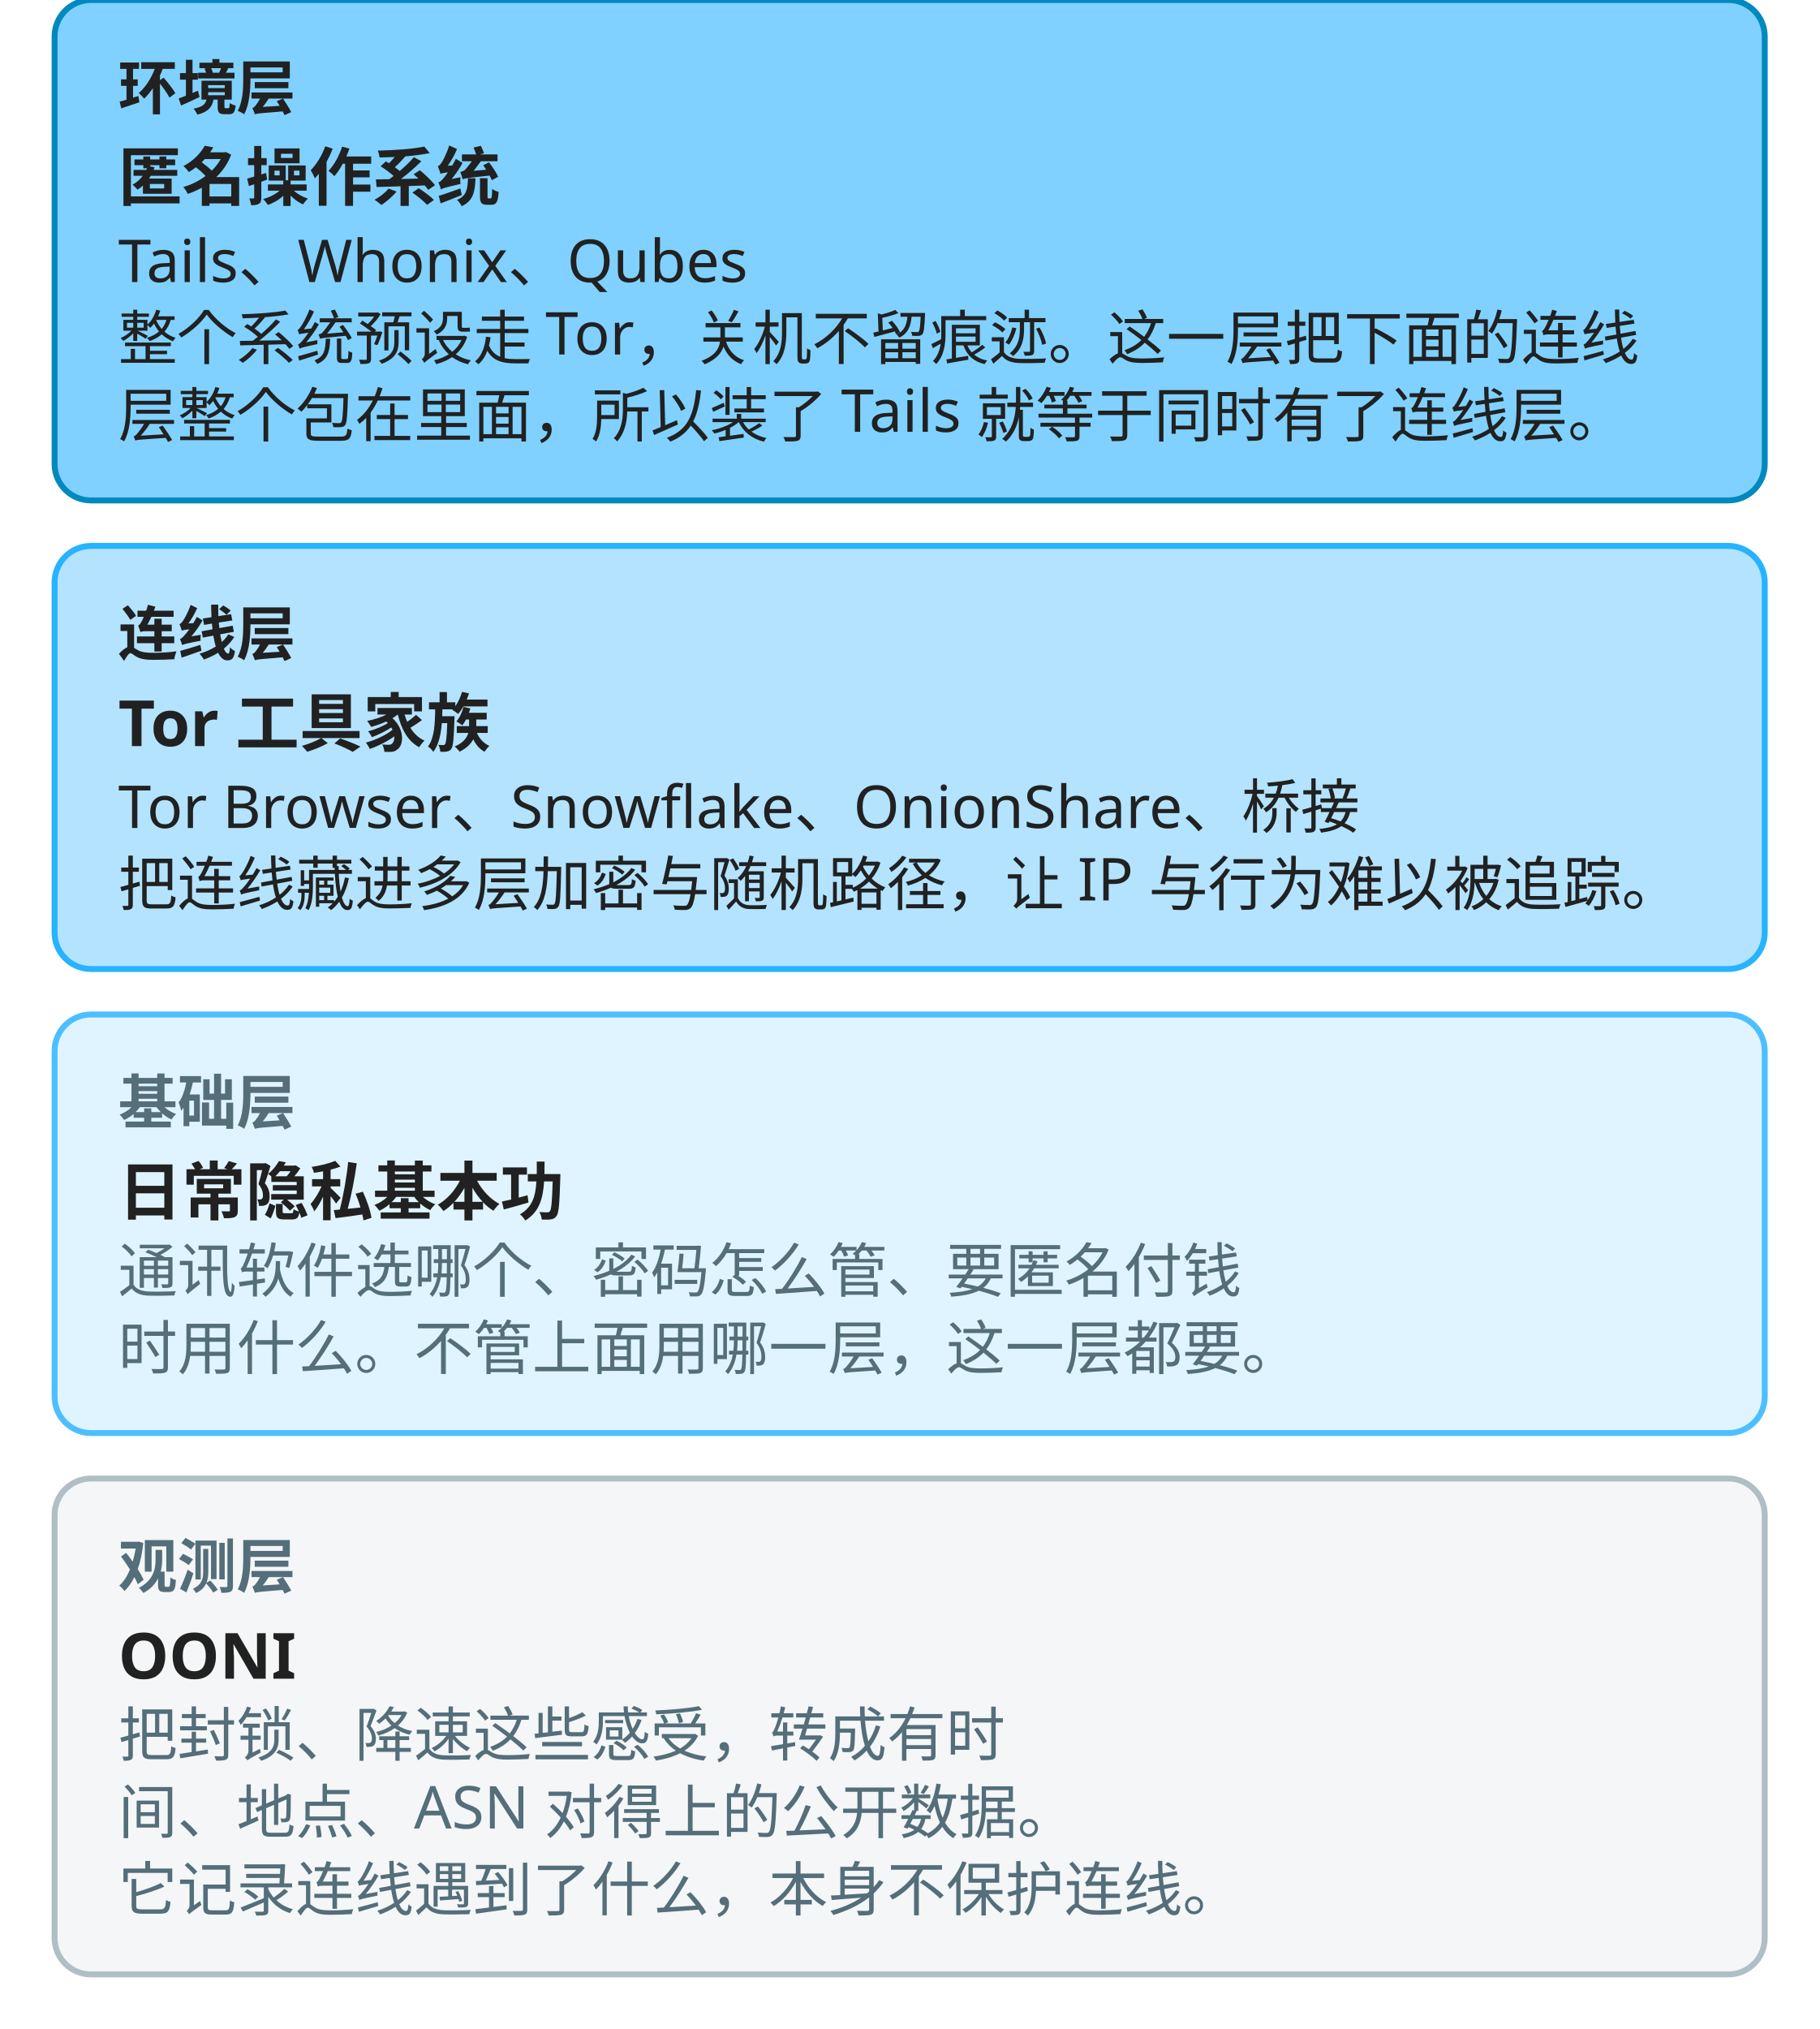
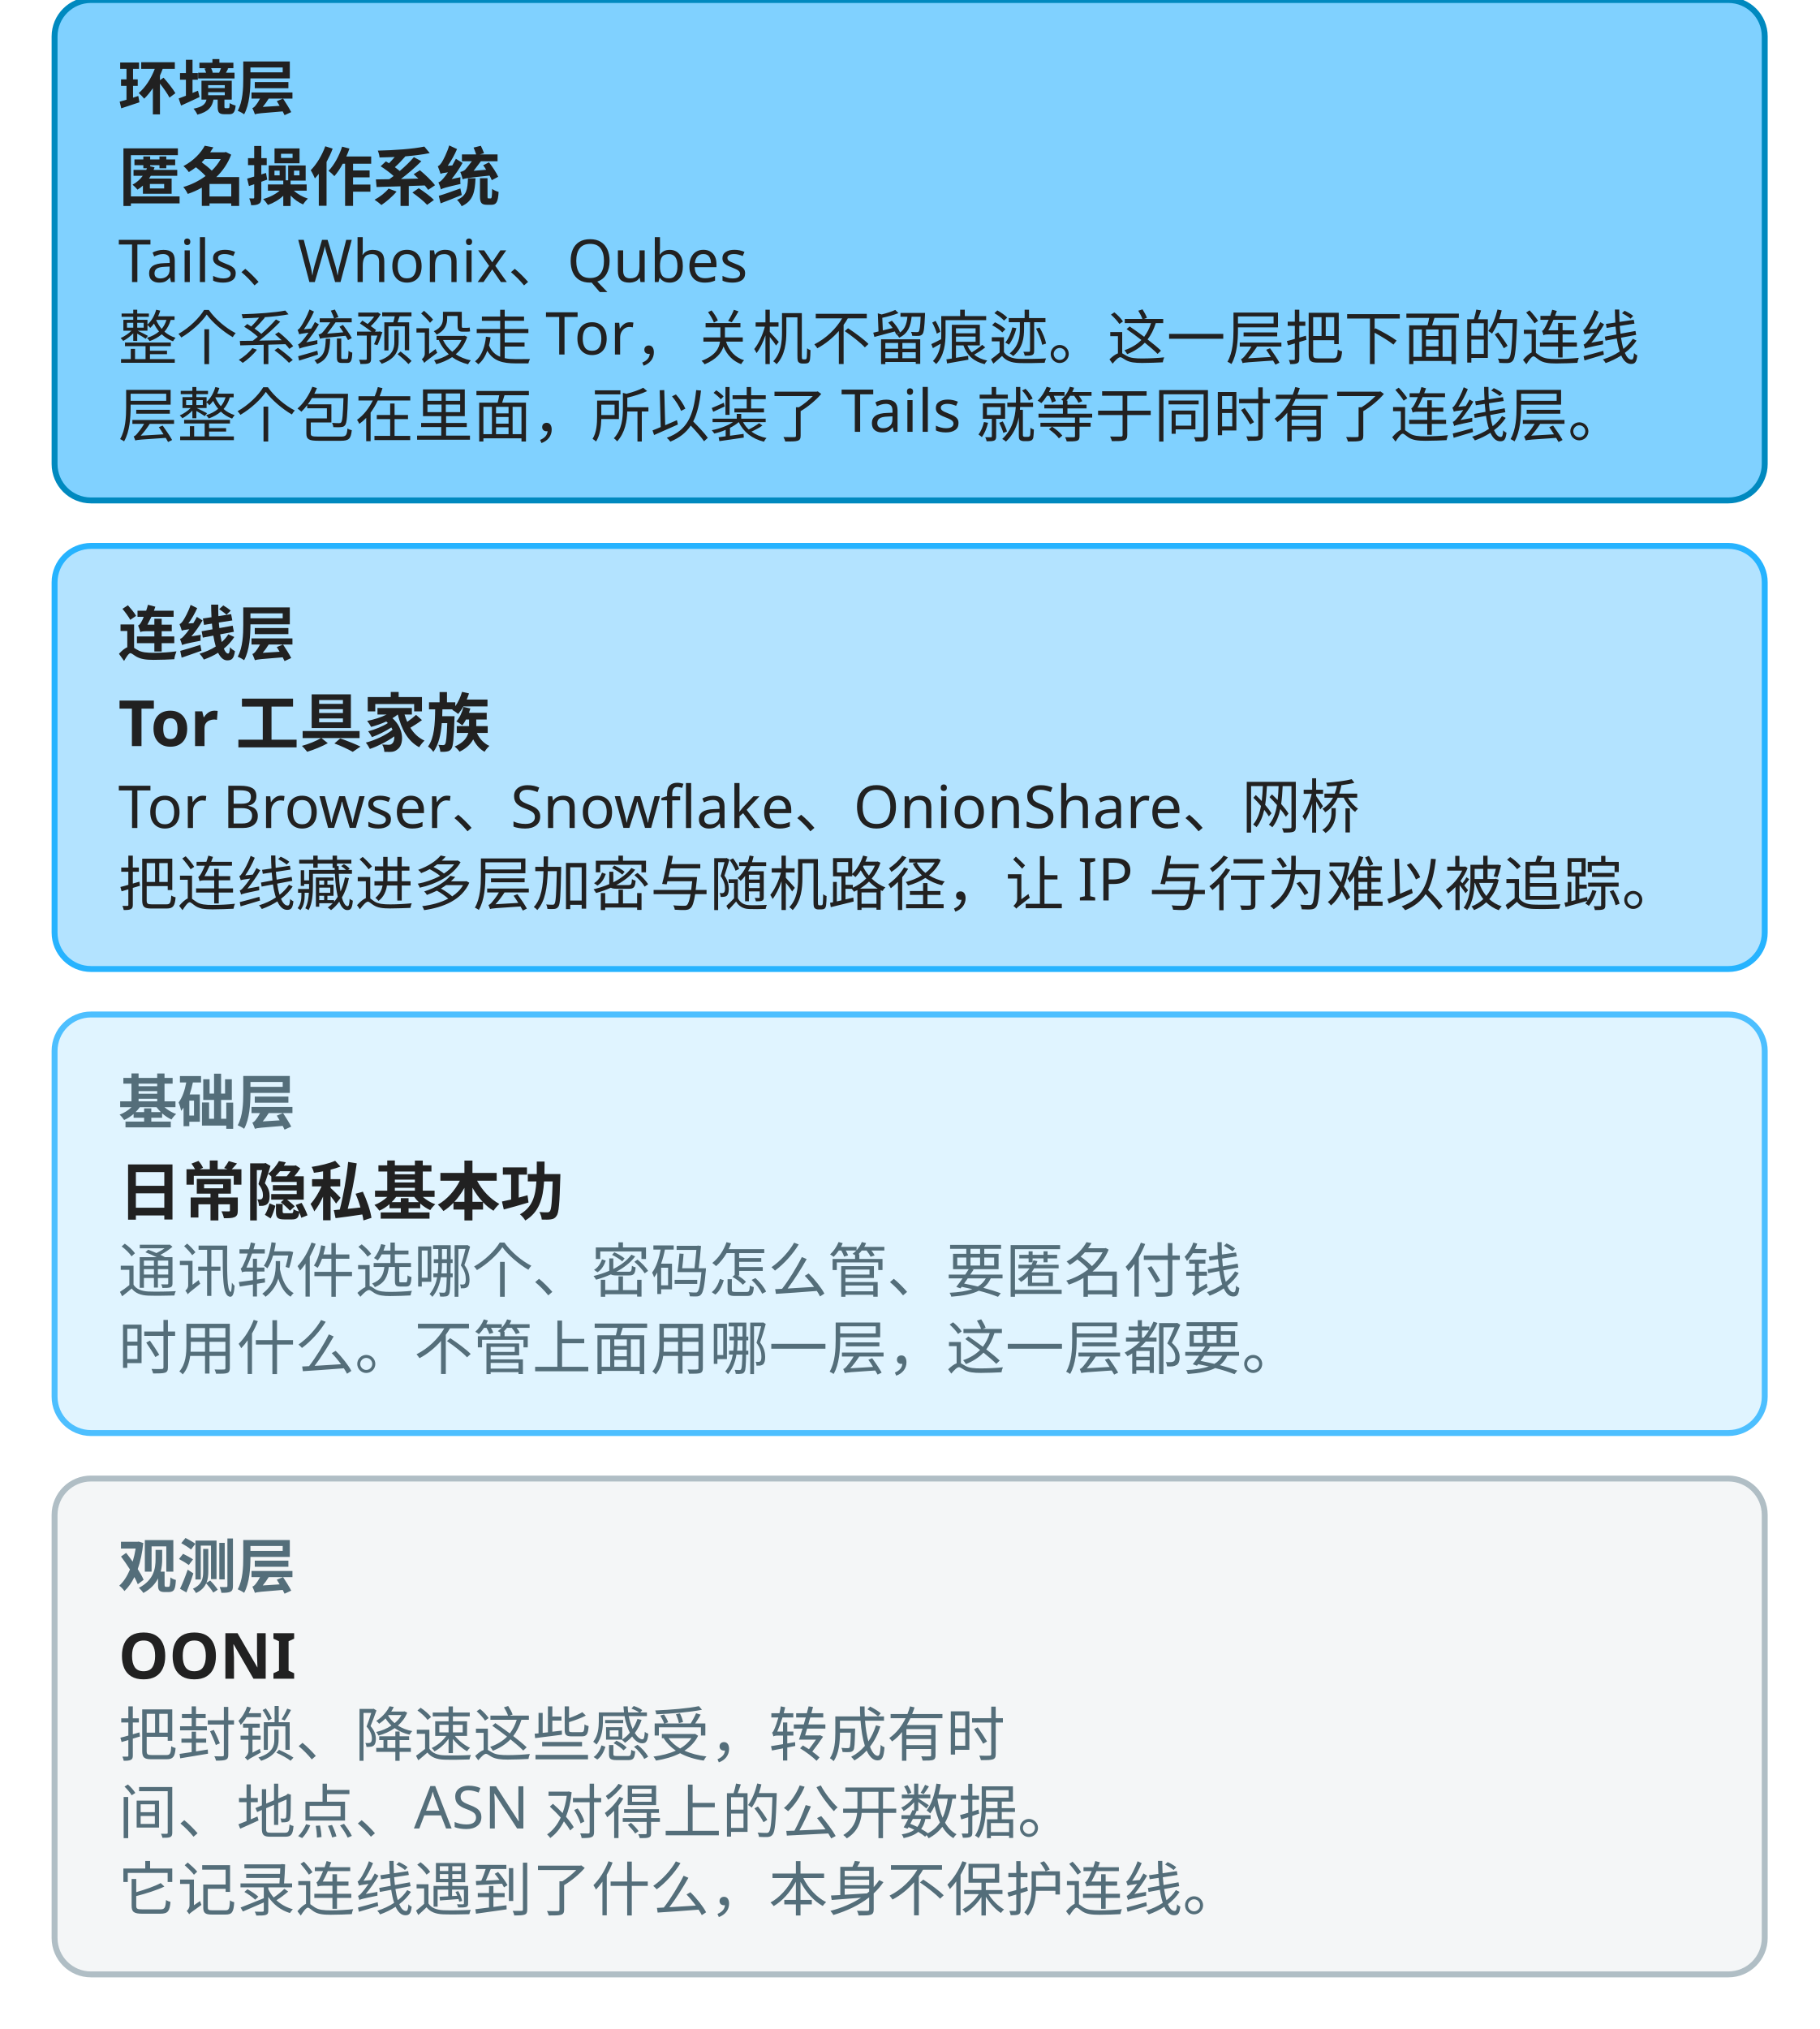
<svg xmlns="http://www.w3.org/2000/svg" viewBox="0 0 400 446" width="400" height="446" role="img" aria-labelledby="title">
  <style>
  text { font-family: "Noto Sans SC", "PingFang SC", "Microsoft YaHei", "Source Han Sans SC", sans-serif; }
  .t-main { fill: #212121; }
  .t-mute { fill: #546e7a; }
  .h2   { font-size: 14px; font-weight: 700; }
  .lab  { font-size: 13px; font-weight: 700; }
  .bd   { font-size: 13px; }
  .card-c1, .card-c2, .card-c3, .card-n { stroke-width: 1.3; }
  .card-c1 { fill: #e0f4ff; stroke: #4dbfff; }
  .card-c2 { fill: #b3e3ff; stroke: #26b3ff; }
  .card-c3 { fill: #80d1ff; stroke: #0089bf; }
  .card-n { fill: #f4f6f7; stroke: #b0bec5; }

  @media (prefers-color-scheme: dark) {
    .t-main { fill: #eceff1; }
    .t-mute { fill: #b0bec5; }
    .card-c1 { fill: #0d2b38; stroke: #4dbfff; }
    .card-c2 { fill: #10394b; stroke: #26b3ff; }
    .card-c3 { fill: #14495f; stroke: #4dbfff; }
    .card-n { fill: #1c2226; stroke: #46515a; }
  }
</style>
  <rect class="card-c3" x="12" y="0" width="376" height="110" rx="8" />
  <text class="t-main lab" x="26" y="24">环境层</text>
  <text class="t-main h2" x="26" y="44">匿名操作系统</text>
  <text class="t-main bd" x="26" y="62">Tails、Whonix、Qubes</text>
  <text class="t-main bd" x="26" y="79">整个系统预设走 Tor，关机不留痕迹。这一层把下面的连线</text>
  <text class="t-main bd" x="26" y="96">层整个包在里面，所以装了 Tails 就等于同时有了连线层。</text>
  <rect class="card-c2" x="12" y="120" width="376" height="93" rx="8" />
  <text class="t-main lab" x="26" y="144">连线层</text>
  <text class="t-main h2" x="26" y="164">Tor 工具家族</text>
-   <text class="t-main bd" x="26" y="182">Tor Browser、Snowflake、OnionShare、桥接</text>
+   <text class="t-main bd" x="26" y="182">Tor Browser、Snowflake、OnionShare、网桥</text>
  <text class="t-main bd" x="26" y="199">把连线藏进多层加密与随机路径，让 IP 与行为难以被追踪。</text>
  <rect class="card-c1" x="12" y="223" width="376" height="92" rx="8" />
  <text class="t-mute lab" x="26" y="247">基础层</text>
  <text class="t-main h2" x="26" y="267">日常隐私基本功</text>
  <text class="t-mute bd" x="26" y="284">通讯软件选哪个、密码怎么管、要匿名付钱</text>
  <text class="t-mute bd" x="26" y="301">时用什么。不管上面用哪一层，这一层都要。</text>
  <rect class="card-n" x="12" y="325" width="376" height="109" rx="8" />
  <text class="t-mute lab" x="26" y="349">观测层</text>
  <text class="t-main h2" x="26" y="369">OONI</text>
  <text class="t-mute bd" x="26" y="386">把封锁、降速这些感受，转成有时</text>
  <text class="t-mute bd" x="26" y="403">间、地点、ASN 对得上的公开数据。</text>
  <text class="t-mute bd" x="26" y="420">它记录连线遇到了什么，本身不保护连线。</text>
</svg>
